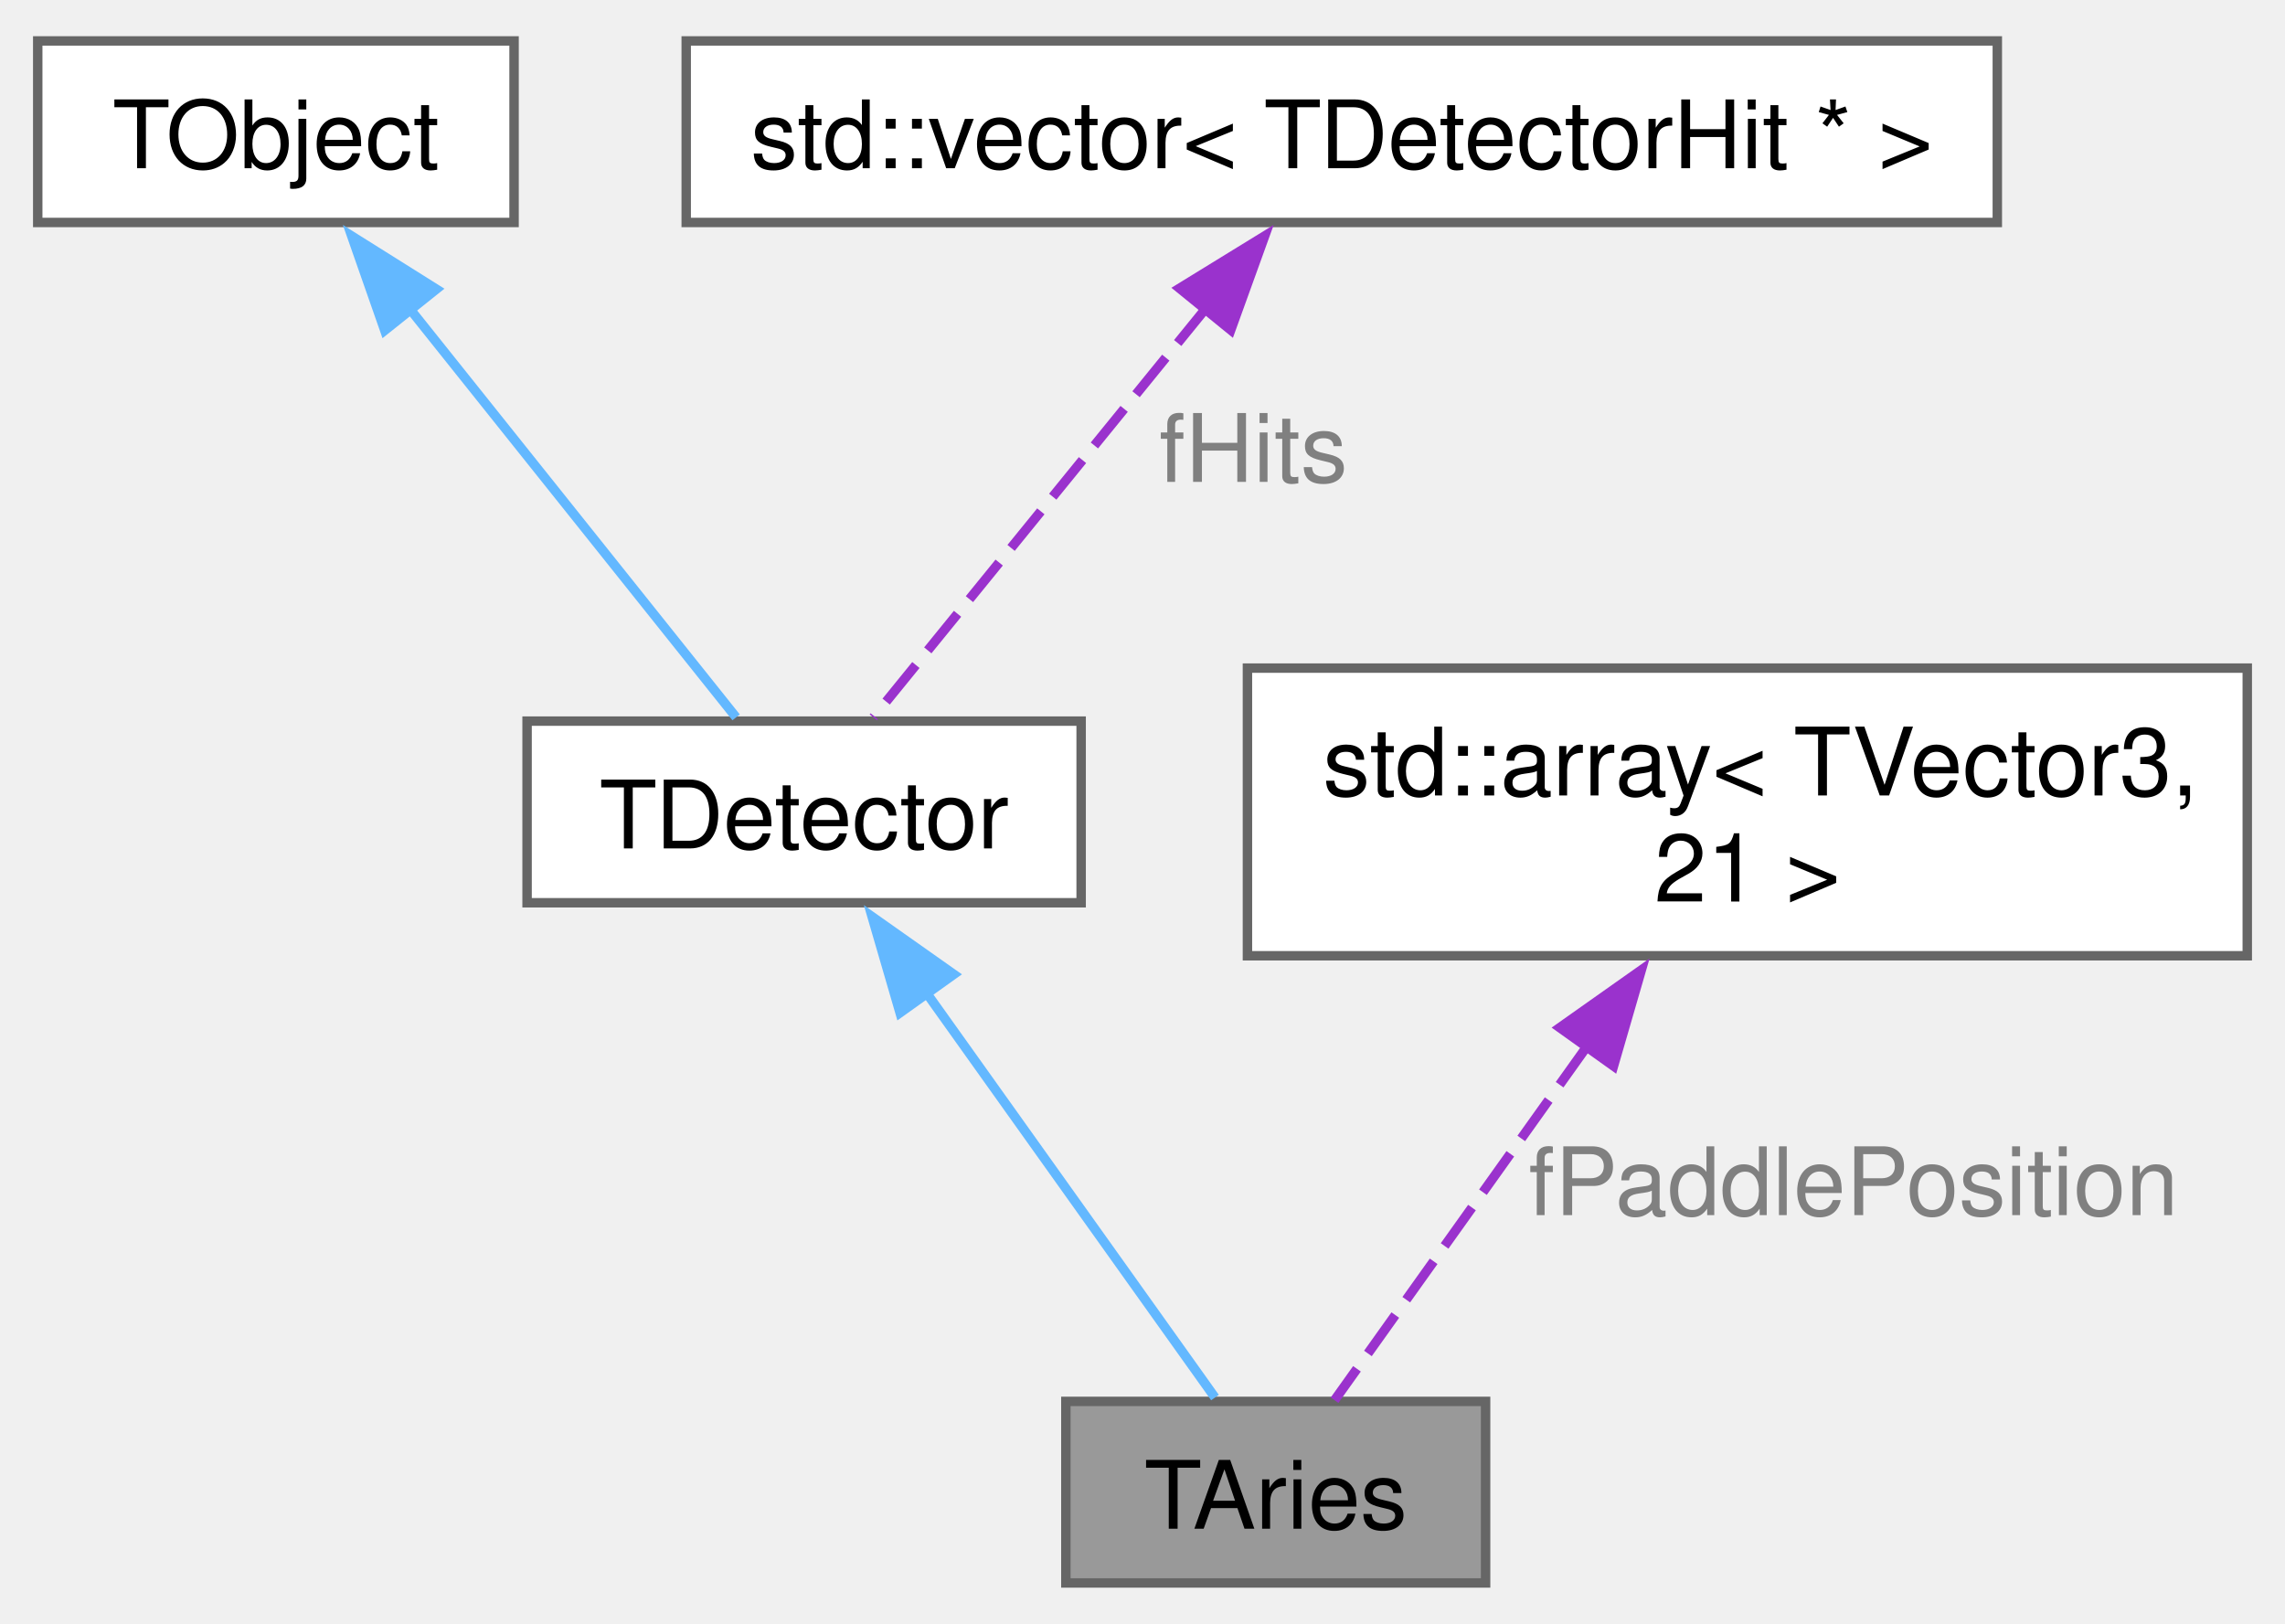
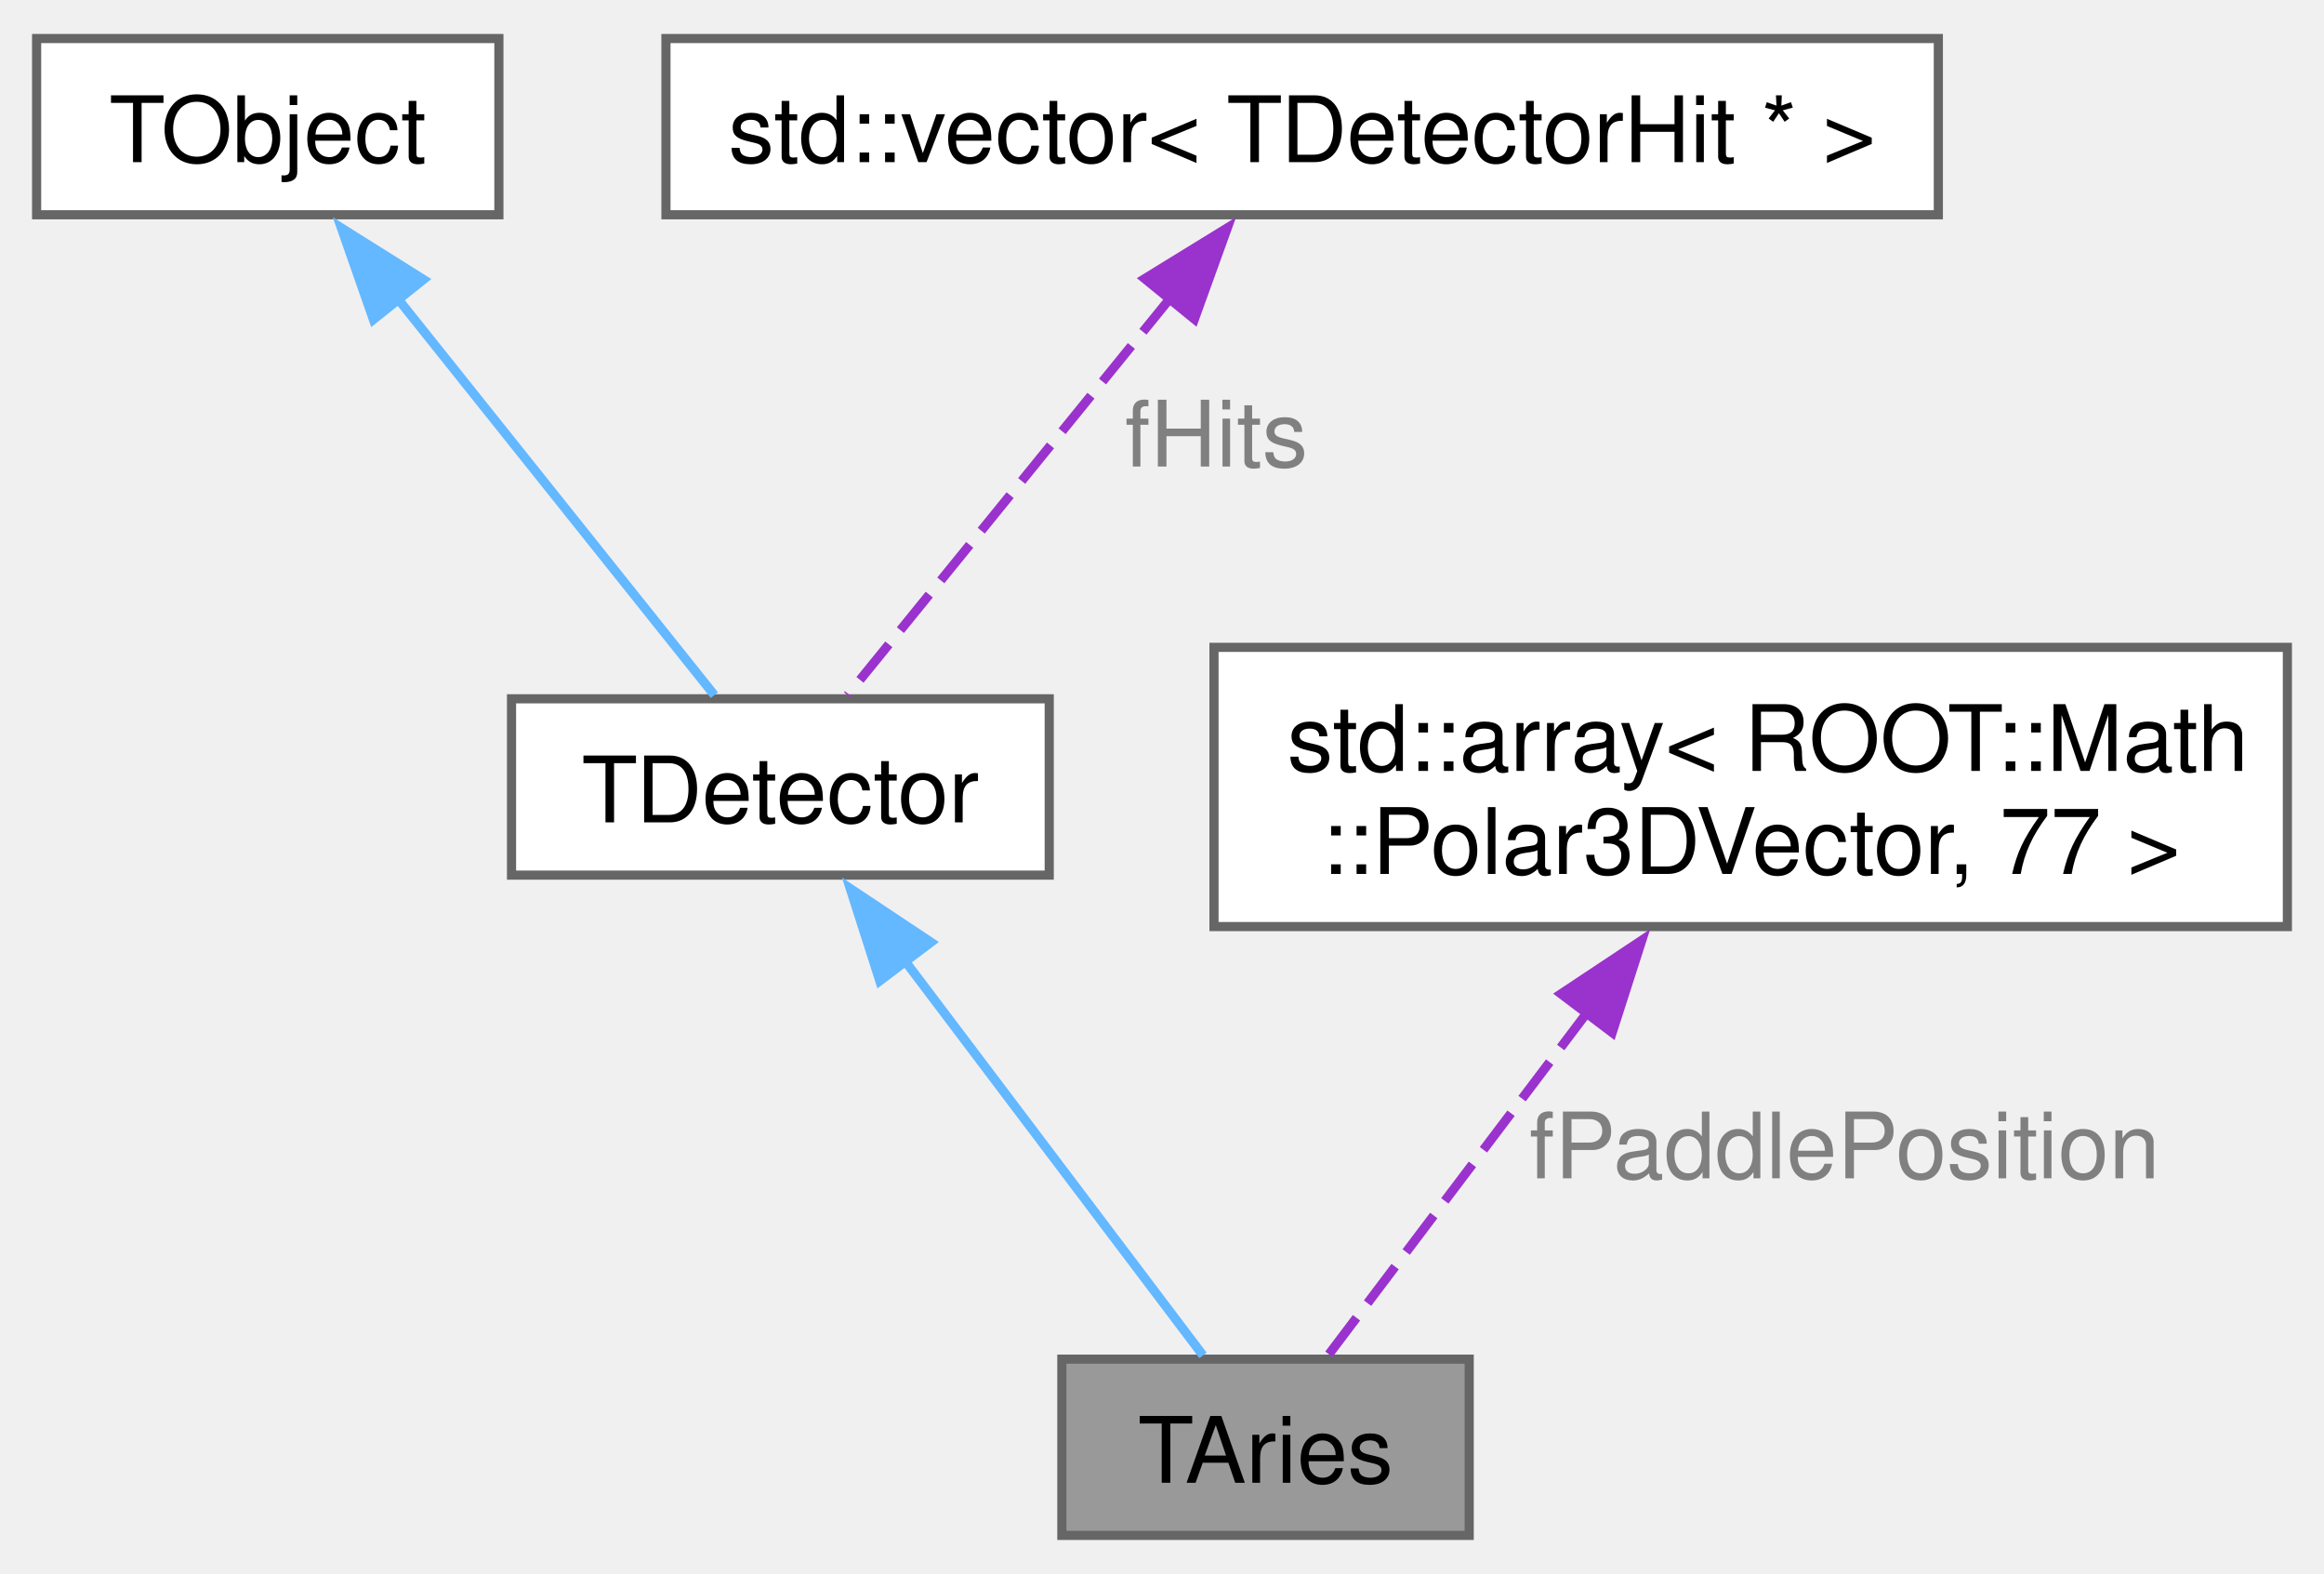
- <svg xmlns="http://www.w3.org/2000/svg" xmlns:xlink="http://www.w3.org/1999/xlink" width="242pt" height="172pt" viewBox="0.00 0.00 242.25 171.50">
+ <svg xmlns="http://www.w3.org/2000/svg" xmlns:xlink="http://www.w3.org/1999/xlink" width="254pt" height="172pt" viewBox="0.00 0.00 253.88 171.50">
  <g id="graph0" class="graph" transform="scale(1 1) rotate(0) translate(4 167.5)">
    <g id="Node000001" class="node">
      <g id="a_Node000001">
        <a xlink:title=" ">
-           <polygon fill="#999999" stroke="#666666" points="153.5,-19.25 109,-19.25 109,0 153.5,0 153.5,-19.25" />
-           <text text-anchor="middle" x="131.25" y="-5.75" font-family="Helvetica,sans-Serif" font-size="10.00">TAries</text>
+           <polygon fill="#999999" stroke="#666666" points="156.5,-19.25 112,-19.25 112,0 156.5,0 156.5,-19.25" />
+           <text text-anchor="middle" x="134.25" y="-5.75" font-family="Helvetica,sans-Serif" font-size="10.00">TAries</text>
        </a>
      </g>
    </g>
    <g id="Node000002" class="node">
      <g id="a_Node000002">
        <a xlink:href="class_t_detector.html" target="_top" xlink:title=" ">
          <polygon fill="white" stroke="#666666" points="110.62,-91.38 51.88,-91.38 51.88,-72.12 110.62,-72.12 110.62,-91.38" />
          <text text-anchor="middle" x="81.25" y="-77.88" font-family="Helvetica,sans-Serif" font-size="10.00">TDetector</text>
        </a>
      </g>
    </g>
    <g id="edge1_Node000001_Node000002" class="edge">
      <g id="a_edge1_Node000001_Node000002">
        <a xlink:title=" ">
-           <path fill="none" stroke="#63b8ff" d="M94.03,-62.83C103.87,-49.02 117.06,-30.52 124.81,-19.66" />
-           <polygon fill="#63b8ff" stroke="#63b8ff" points="91.42,-60.46 88.46,-70.64 97.12,-64.53 91.42,-60.46" />
+           <path fill="none" stroke="#63b8ff" d="M94.8,-62.83C105.23,-49.02 119.21,-30.52 127.42,-19.66" />
+           <polygon fill="#63b8ff" stroke="#63b8ff" points="92.11,-60.57 88.88,-70.66 97.7,-64.79 92.11,-60.57" />
        </a>
      </g>
    </g>
    <g id="Node000003" class="node">
      <g id="a_Node000003">
        <a xlink:title=" ">
          <polygon fill="white" stroke="#666666" points="50.5,-163.5 0,-163.5 0,-144.25 50.5,-144.25 50.5,-163.5" />
          <text text-anchor="middle" x="25.25" y="-150" font-family="Helvetica,sans-Serif" font-size="10.00">TObject</text>
        </a>
      </g>
    </g>
    <g id="edge2_Node000002_Node000003" class="edge">
      <g id="a_edge2_Node000002_Node000003">
        <a xlink:title=" ">
          <path fill="none" stroke="#63b8ff" d="M39.24,-135.35C50.3,-121.51 65.28,-102.75 74.04,-91.78" />
          <polygon fill="#63b8ff" stroke="#63b8ff" points="36.79,-132.81 33.29,-142.81 42.26,-137.18 36.79,-132.81" />
        </a>
      </g>
    </g>
    <g id="Node000004" class="node">
      <g id="a_Node000004">
        <a xlink:title=" ">
          <polygon fill="white" stroke="#666666" points="207.75,-163.5 68.75,-163.5 68.75,-144.25 207.75,-144.25 207.75,-163.5" />
          <text text-anchor="middle" x="138.25" y="-150" font-family="Helvetica,sans-Serif" font-size="10.00">std::vector&lt; TDetectorHit * &gt;</text>
        </a>
      </g>
    </g>
    <g id="edge3_Node000002_Node000004" class="edge">
      <g id="a_edge3_Node000002_Node000004">
        <a xlink:title=" ">
          <path fill="none" stroke="#9a32cd" stroke-dasharray="5,2" d="M124.01,-135.35C112.75,-121.51 97.51,-102.75 88.59,-91.78" />
          <polygon fill="#9a32cd" stroke="#9a32cd" points="121.05,-137.27 130.08,-142.82 126.48,-132.85 121.05,-137.27" />
        </a>
      </g>
      <text text-anchor="middle" x="128.88" y="-116.75" font-family="Helvetica,sans-Serif" font-size="10.00" fill="grey"> fHits</text>
    </g>
    <g id="Node000005" class="node">
      <g id="a_Node000005">
        <a xlink:title=" ">
-           <polygon fill="white" stroke="#666666" points="234.25,-97 128.25,-97 128.25,-66.5 234.25,-66.5 234.25,-97" />
-           <text text-anchor="start" x="136.25" y="-83.5" font-family="Helvetica,sans-Serif" font-size="10.00">std::array&lt; TVector3,</text>
-           <text text-anchor="middle" x="181.25" y="-72.25" font-family="Helvetica,sans-Serif" font-size="10.00"> 21 &gt;</text>
+           <polygon fill="white" stroke="#666666" points="245.88,-97 128.62,-97 128.62,-66.5 245.88,-66.5 245.88,-97" />
+           <text text-anchor="start" x="136.62" y="-83.5" font-family="Helvetica,sans-Serif" font-size="10.00">std::array&lt; ROOT::Math</text>
+           <text text-anchor="middle" x="187.25" y="-72.25" font-family="Helvetica,sans-Serif" font-size="10.00">::Polar3DVector, 77 &gt;</text>
        </a>
      </g>
    </g>
    <g id="edge4_Node000001_Node000005" class="edge">
      <g id="a_edge4_Node000001_Node000005">
        <a xlink:title=" ">
-           <path fill="none" stroke="#9a32cd" stroke-dasharray="5,2" d="M164.25,-56.9C155.02,-43.96 144.16,-28.73 137.49,-19.38" />
-           <polygon fill="#9a32cd" stroke="#9a32cd" points="161.36,-58.88 170.01,-64.99 167.06,-54.81 161.36,-58.88" />
+           <path fill="none" stroke="#9a32cd" stroke-dasharray="5,2" d="M169.51,-57.28C159.67,-44.26 148.01,-28.82 140.87,-19.38" />
+           <polygon fill="#9a32cd" stroke="#9a32cd" points="166.53,-59.15 175.36,-65.01 172.12,-54.92 166.53,-59.15" />
        </a>
      </g>
-       <text text-anchor="middle" x="192.5" y="-39" font-family="Helvetica,sans-Serif" font-size="10.00" fill="grey"> fPaddlePosition</text>
+       <text text-anchor="middle" x="197.5" y="-39" font-family="Helvetica,sans-Serif" font-size="10.00" fill="grey"> fPaddlePosition</text>
    </g>
  </g>
</svg>
